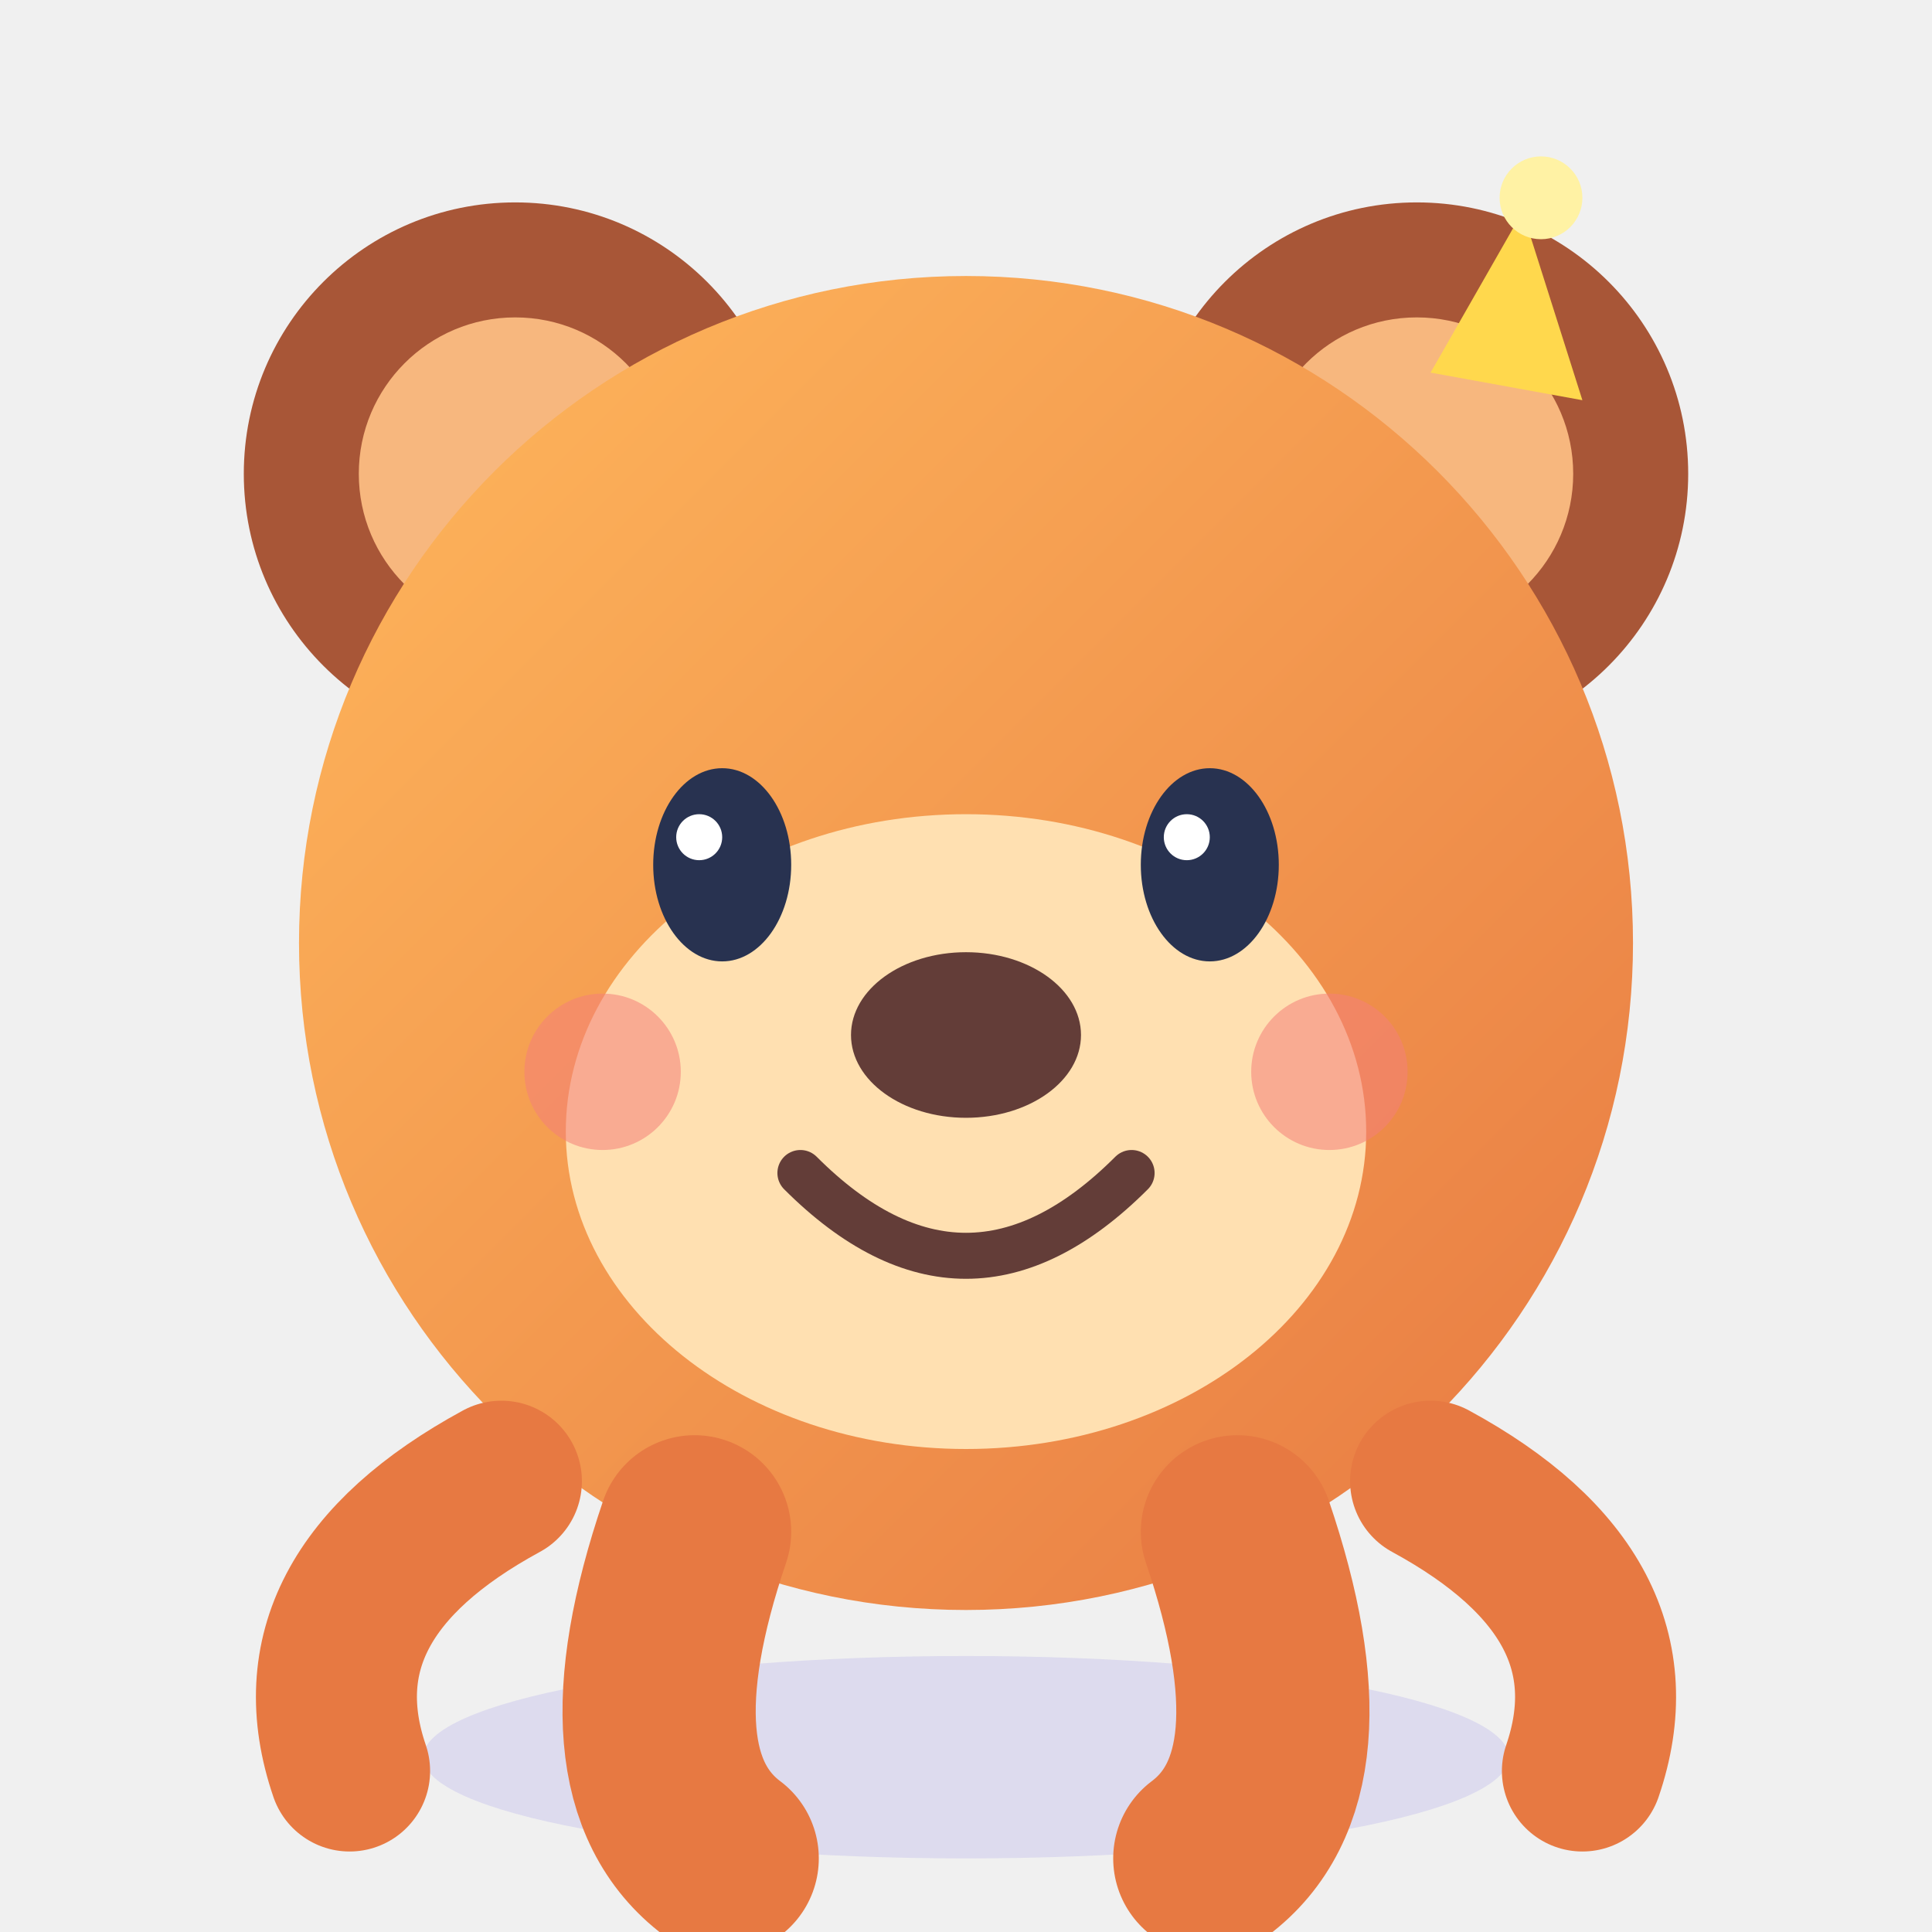
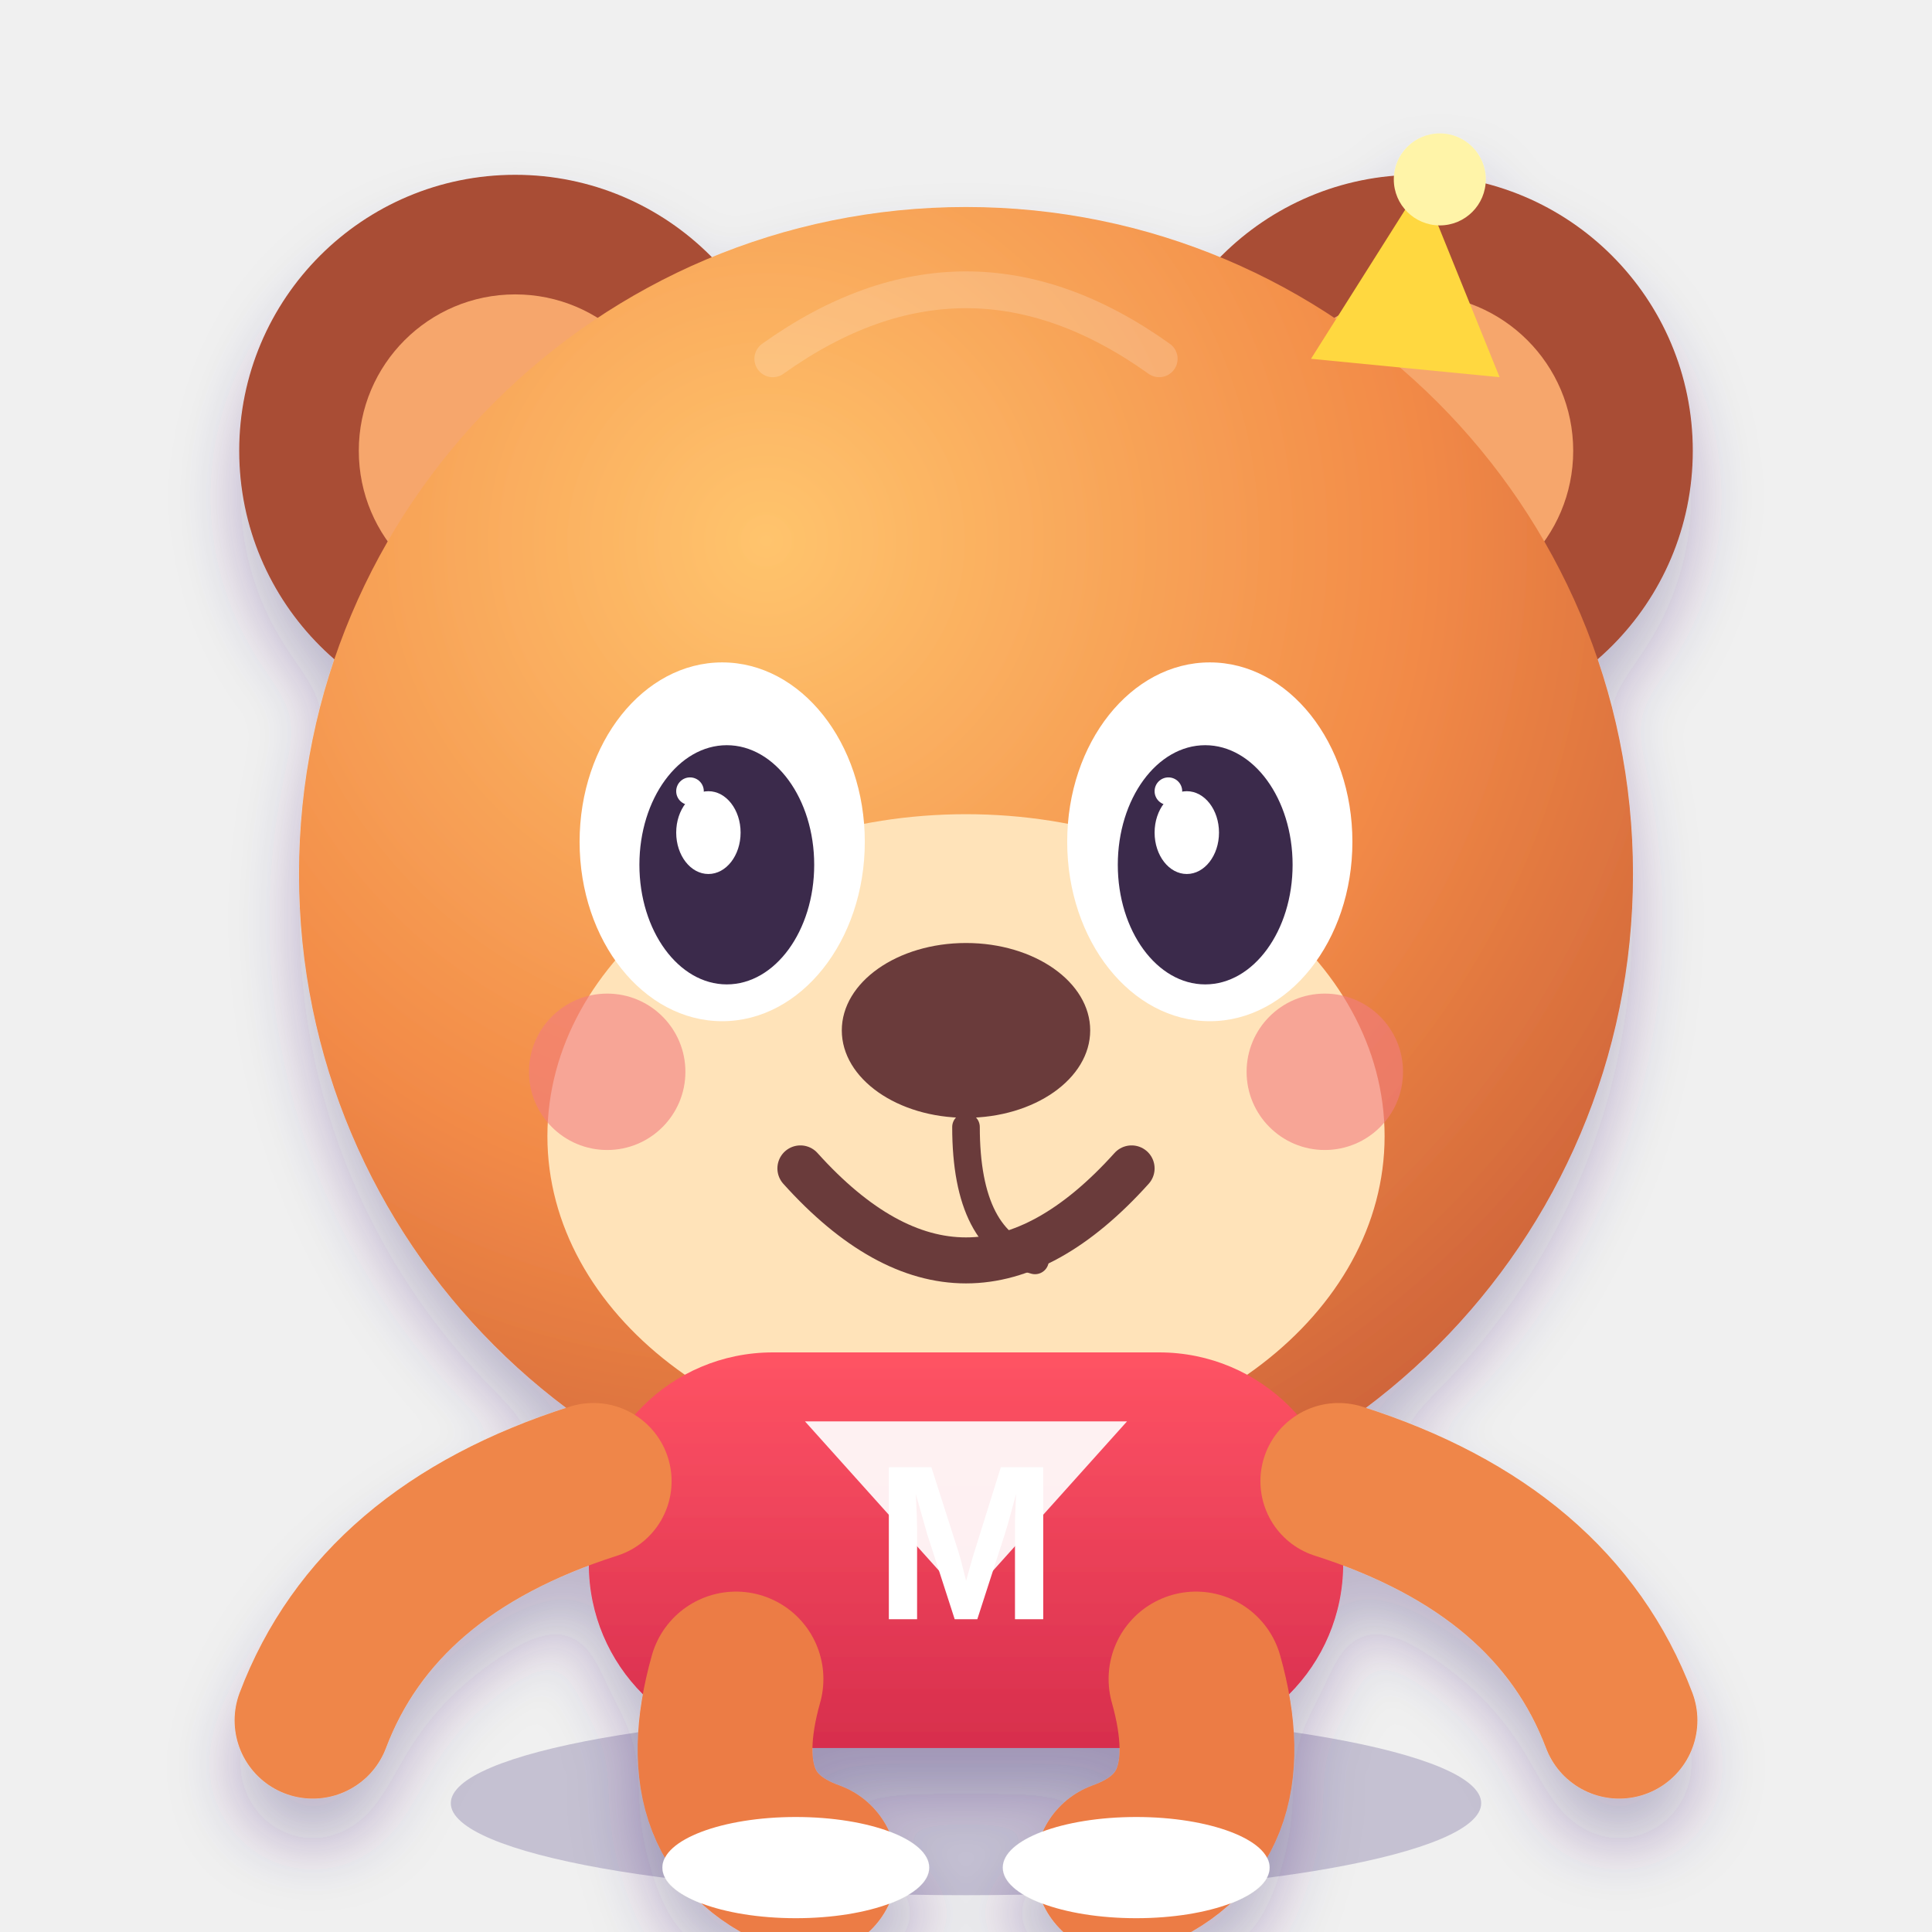
<svg xmlns="http://www.w3.org/2000/svg" viewBox="0 0 420 420">
  <defs>
-     <linearGradient id="b" x1="0" y1="0" x2="1" y2="1">
-       <stop stop-color="#ffb85c" />
-       <stop offset="1" stop-color="#e77942" />
+     <radialGradient id="fur" cx="35%" cy="25%" r="85%">
+       <stop stop-color="#ffc46d" />
+       <stop offset=".58" stop-color="#f28a47" />
+       <stop offset="1" stop-color="#c95e37" />
+     </radialGradient>
+     <linearGradient id="shirt" x1="0" y1="0" x2="0" y2="1">
+       <stop stop-color="#ff5364" />
+       <stop offset="1" stop-color="#d72e4d" />
    </linearGradient>
+     <filter id="shadow">
+       <feDropShadow dx="0" dy="10" stdDeviation="7" flood-color="#36236d" flood-opacity=".28" />
+     </filter>
  </defs>
-   <ellipse cx="210" cy="382" rx="118" ry="22" fill="#5b4be0" opacity=".13" />
-   <circle cx="112" cy="103" r="59" fill="#a85637" />
-   <circle cx="308" cy="103" r="59" fill="#a85637" />
-   <circle cx="112" cy="103" r="34" fill="#f7b77e" />
-   <circle cx="308" cy="103" r="34" fill="#f7b77e" />
-   <circle cx="210" cy="205" r="145" fill="url(#b)" />
-   <ellipse cx="210" cy="246" rx="87" ry="69" fill="#ffe0b1" />
-   <ellipse cx="157" cy="188" rx="15" ry="21" fill="#283250" />
-   <ellipse cx="263" cy="188" rx="15" ry="21" fill="#283250" />
-   <circle cx="152" cy="182" r="5" fill="white" />
-   <circle cx="258" cy="182" r="5" fill="white" />
-   <ellipse cx="210" cy="225" rx="25" ry="18" fill="#633d38" />
-   <path d="M174 255 Q210 291 246 255" fill="none" stroke="#633d38" stroke-width="10" stroke-linecap="round" />
-   <circle cx="131" cy="233" r="17" fill="#f47f78" opacity=".55" />
-   <circle cx="289" cy="233" r="17" fill="#f47f78" opacity=".55" />
-   <path d="M109 322 Q63 347 76 385" fill="none" stroke="#e77942" stroke-width="35" stroke-linecap="round" />
-   <path d="M311 322 Q357 347 344 385" fill="none" stroke="#e77942" stroke-width="35" stroke-linecap="round" />
-   <path d="M151 333 Q133 386 157 404" fill="none" stroke="#e77942" stroke-width="42" stroke-linecap="round" />
-   <path d="M269 333 Q287 386 263 404" fill="none" stroke="#e77942" stroke-width="42" stroke-linecap="round" />
-   <path d="M311 81 L331 46 L344 87" fill="#ffd84d" />
-   <circle cx="335" cy="43" r="9" fill="#fff2a4" />
+   <ellipse cx="210" cy="392" rx="112" ry="20" fill="#2e1d69" opacity=".22" />
+   <g filter="url(#shadow)">
+     <circle cx="112" cy="98" r="60" fill="#a94e35" />
+     <circle cx="308" cy="98" r="60" fill="#a94e35" />
+     <circle cx="112" cy="98" r="34" fill="#f6a66c" />
+     <circle cx="308" cy="98" r="34" fill="#f6a66c" />
+     <circle cx="210" cy="190" r="145" fill="url(#fur)" />
+     <ellipse cx="210" cy="247" rx="91" ry="70" fill="#ffe3b9" />
+     <ellipse cx="157" cy="183" rx="31" ry="39" fill="#fff" />
+     <ellipse cx="263" cy="183" rx="31" ry="39" fill="#fff" />
+     <ellipse cx="158" cy="188" rx="19" ry="26" fill="#3b294c" />
+     <ellipse cx="262" cy="188" rx="19" ry="26" fill="#3b294c" />
+     <ellipse cx="154" cy="181" rx="7" ry="9" fill="#fff" />
+     <ellipse cx="258" cy="181" rx="7" ry="9" fill="#fff" />
+     <circle cx="150" cy="172" r="3" fill="#fff" />
+     <circle cx="254" cy="172" r="3" fill="#fff" />
+     <ellipse cx="210" cy="224" rx="27" ry="19" fill="#6b3b3b" />
+     <path d="M174 254 Q210 294 246 254" fill="none" stroke="#6b3b3b" stroke-width="10" stroke-linecap="round" />
+     <path d="M210 245 Q210 270 225 274" fill="none" stroke="#6b3b3b" stroke-width="6" stroke-linecap="round" />
+     <circle cx="132" cy="233" r="17" fill="#f27b7f" opacity=".6" />
+     <circle cx="288" cy="233" r="17" fill="#f27b7f" opacity=".6" />
+     <rect x="128" y="294" width="164" height="86" rx="40" fill="url(#shirt)" />
+     <path d="M175 309 L210 348 L245 309" fill="#fff" opacity=".92" />
+     <text x="210" y="352" text-anchor="middle" font-size="48" font-weight="900" font-family="Arial Rounded MT Bold,Arial" fill="#fff">M</text>
+     <path d="M129 322 Q82 337 68 374" fill="none" stroke="#ef8648" stroke-width="34" stroke-linecap="round" />
+     <path d="M291 322 Q338 337 352 374" fill="none" stroke="#ef8648" stroke-width="34" stroke-linecap="round" />
+     <path d="M160 365 Q151 397 176 406" fill="none" stroke="#ec7c45" stroke-width="38" stroke-linecap="round" />
+     <path d="M260 365 Q269 397 244 406" fill="none" stroke="#ec7c45" stroke-width="38" stroke-linecap="round" />
+     <ellipse cx="173" cy="406" rx="29" ry="11" fill="#fff" />
+     <ellipse cx="247" cy="406" rx="29" ry="11" fill="#fff" />
+     <path d="M285 78 L309 40 L326 82" fill="#ffd83f" />
+     <circle cx="313" cy="39" r="10" fill="#fff4a8" />
+     <path d="M168 78 Q210 48 252 78" fill="none" stroke="#fff" stroke-width="8" opacity=".18" stroke-linecap="round" />
+   </g>
</svg>
